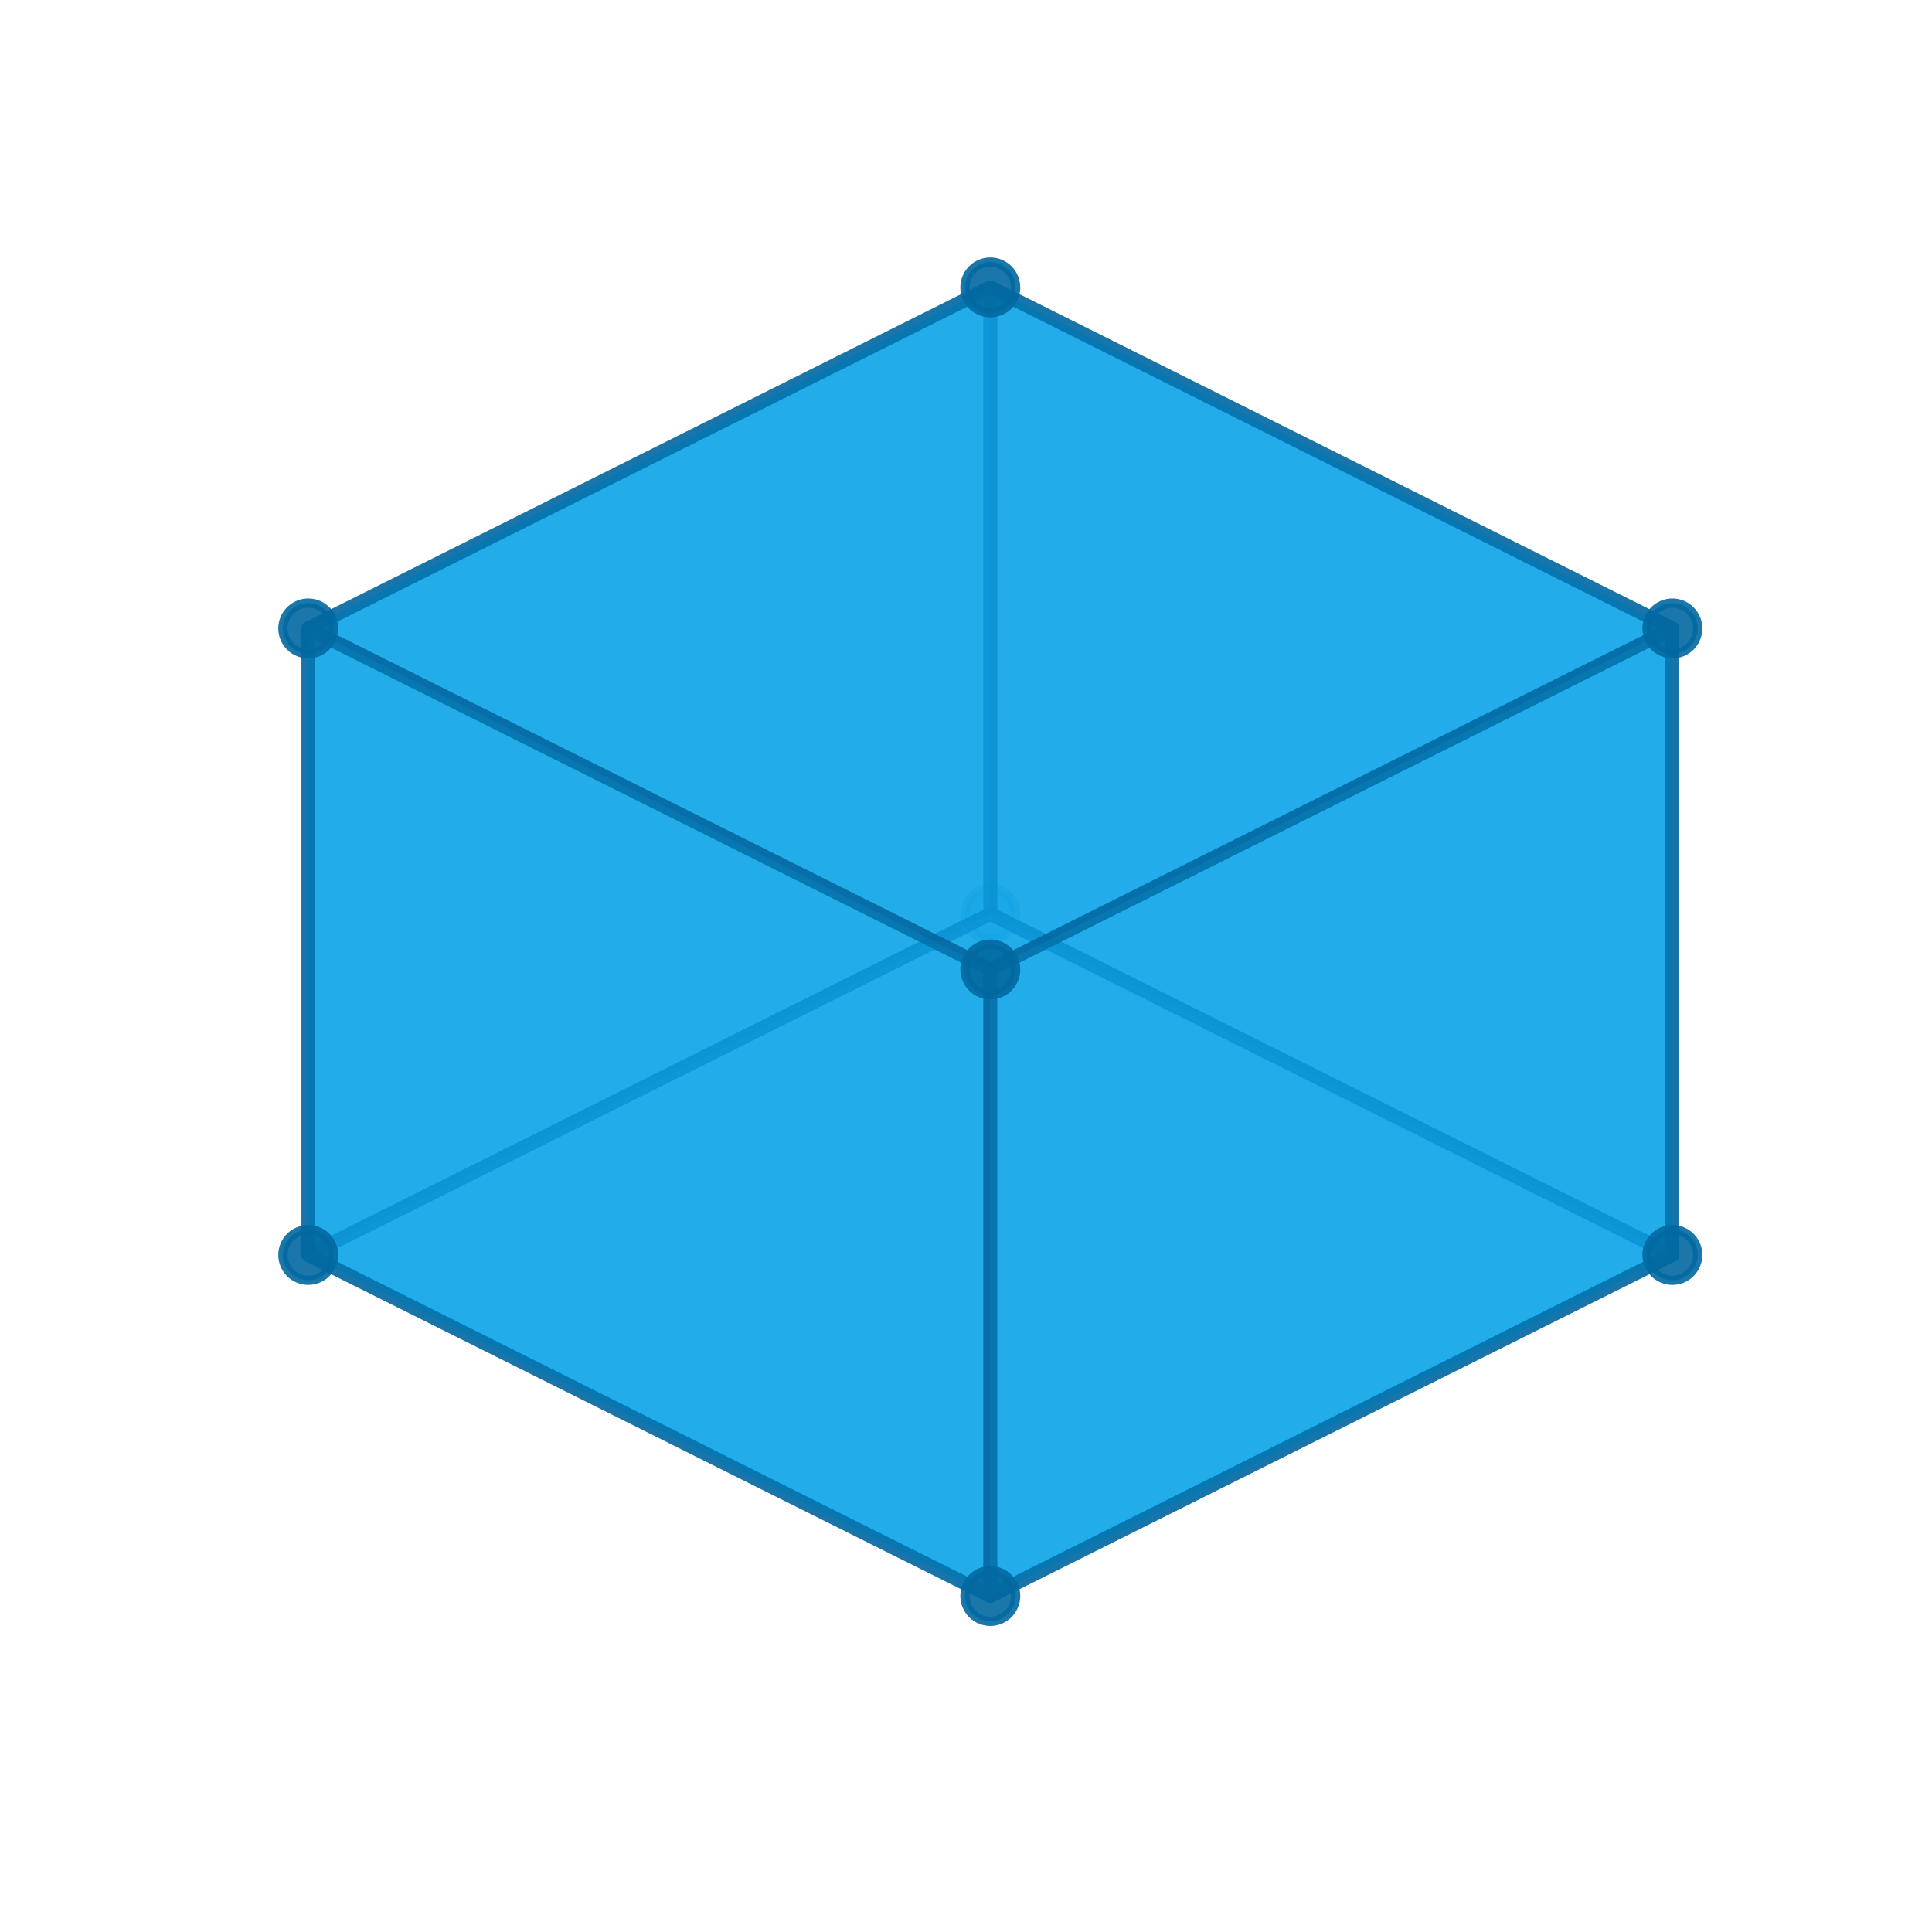
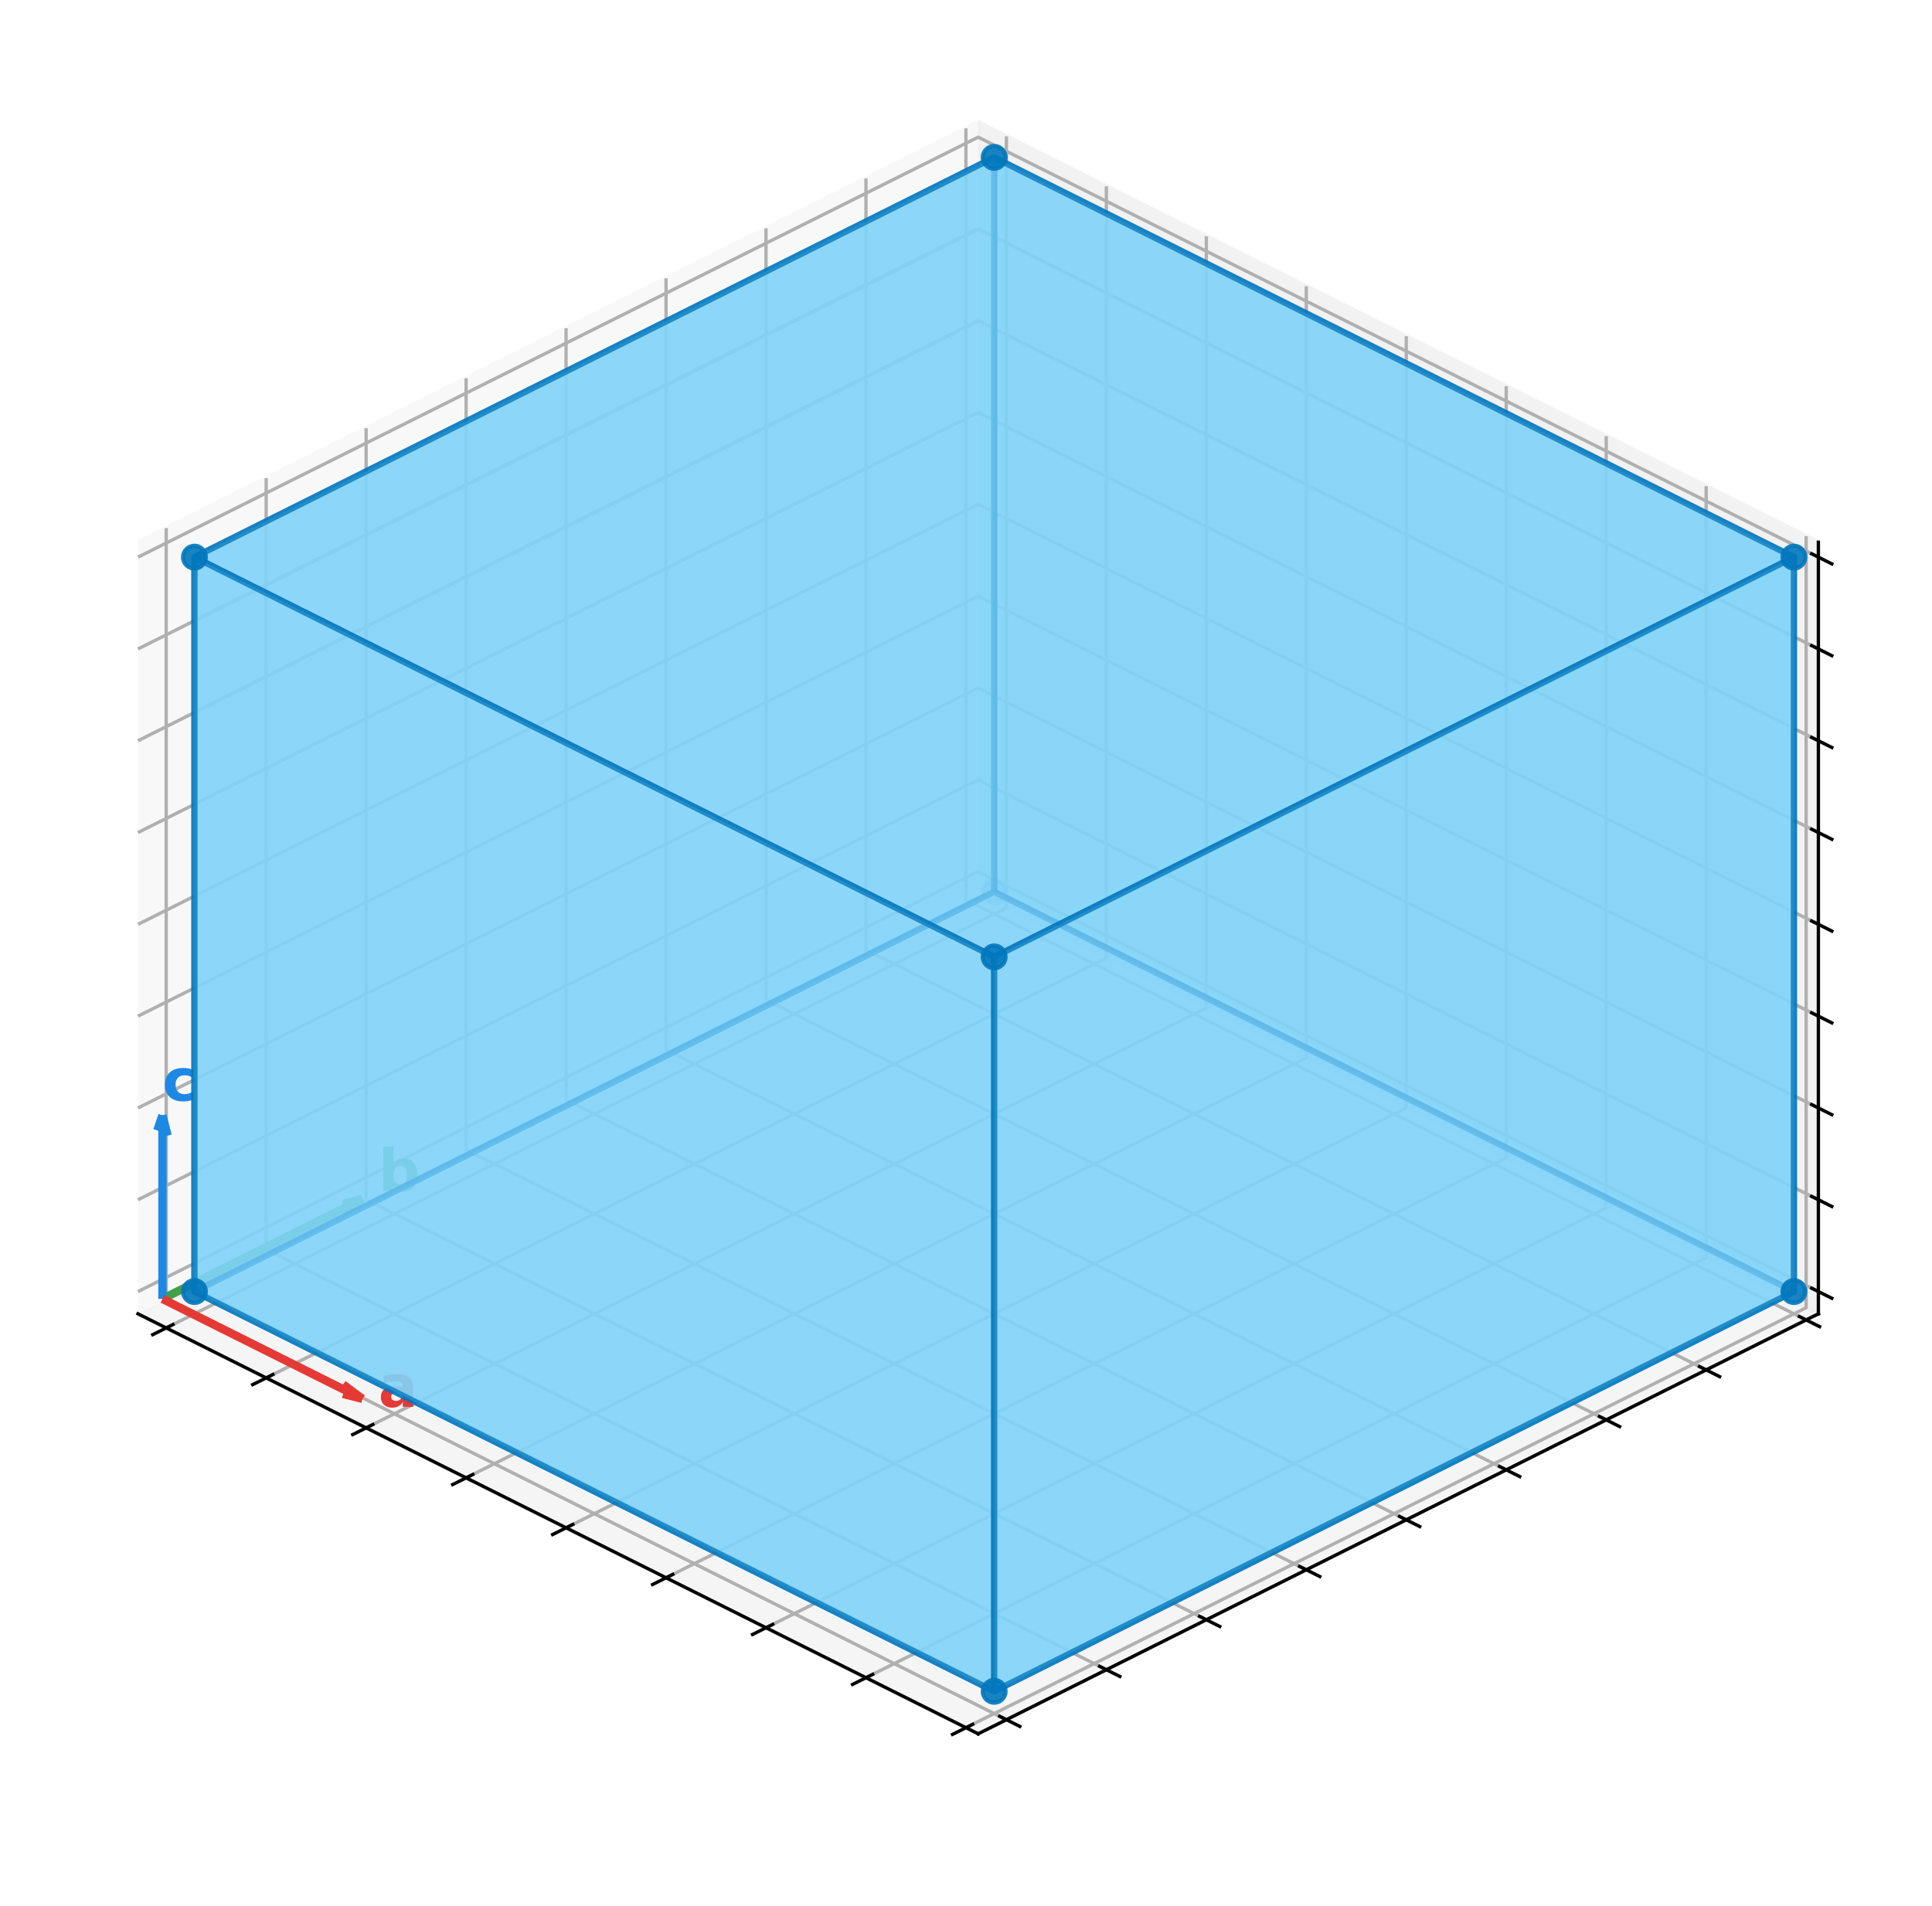
- <svg xmlns="http://www.w3.org/2000/svg" xmlns:xlink="http://www.w3.org/1999/xlink" width="208.8pt" height="208.8pt" viewBox="0 0 208.8 208.8" version="1.1">
+ <svg xmlns="http://www.w3.org/2000/svg" xmlns:xlink="http://www.w3.org/1999/xlink" width="464.059pt" height="457.92pt" viewBox="0 0 464.059 457.92" version="1.1">
  <defs>
    <style type="text/css">*{stroke-linejoin: round; stroke-linecap: butt}</style>
  </defs>
  <g id="figure_1">
    <g id="patch_1">
-       <path d="M 0 208.8  L 208.8 208.8  L 208.8 0  L 0 0  z " style="fill: #ffffff" />
+       <path d="M 0 457.92  L 464.059 457.92  L 464.059 0  L 0 0  z " style="fill: #ffffff" />
    </g>
    <g id="patch_2">
-       <path d="M 7.2 201.6  L 201.6 201.6  L 201.6 7.2  L 7.2 7.2  z " style="fill: #ffffff" />
+       <path d="M 7.2 450.72  L 450.72 450.72  L 450.72 7.2  L 7.2 7.2  z " style="fill: #ffffff" />
+     </g>
+     <g id="pane3d_1">
+       <g id="patch_3">
+         <path d="M 33.141 315.655  L 234.954 214.749  L 234.954 29.372  L 33.141 130.278  " style="fill: #f2f2f2; opacity: 0.5; stroke: #f2f2f2; stroke-linejoin: miter" />
+       </g>
+     </g>
+     <g id="pane3d_2">
+       <g id="patch_4">
+         <path d="M 234.954 214.749  L 436.766 315.655  L 436.766 130.278  L 234.954 29.372  " style="fill: #e6e6e6; opacity: 0.5; stroke: #e6e6e6; stroke-linejoin: miter" />
+       </g>
+     </g>
+     <g id="pane3d_3">
+       <g id="patch_5">
+         <path d="M 33.141 315.655  L 234.954 416.561  L 436.766 315.655  L 234.954 214.749  " style="fill: #ececec; opacity: 0.5; stroke: #ececec; stroke-linejoin: miter" />
+       </g>
+     </g>
+     <g id="grid3d_1">
+       <g id="Line3DCollection_1">
+         <path d="M 39.922 319.045  L 241.734 218.139  L 241.734 32.763  " style="fill: none; stroke: #b0b0b0; stroke-width: 0.8" />
+         <path d="M 63.934 331.051  L 265.746 230.145  L 265.746 44.769  " style="fill: none; stroke: #b0b0b0; stroke-width: 0.8" />
+         <path d="M 87.945 343.057  L 289.757 242.151  L 289.757 56.774  " style="fill: none; stroke: #b0b0b0; stroke-width: 0.8" />
+         <path d="M 111.957 355.062  L 313.769 254.156  L 313.769 68.78  " style="fill: none; stroke: #b0b0b0; stroke-width: 0.8" />
+         <path d="M 135.968 367.068  L 337.78 266.162  L 337.78 80.786  " style="fill: none; stroke: #b0b0b0; stroke-width: 0.8" />
+         <path d="M 159.98 379.074  L 361.792 278.168  L 361.792 92.792  " style="fill: none; stroke: #b0b0b0; stroke-width: 0.8" />
+         <path d="M 183.991 391.08  L 385.804 290.174  L 385.804 104.797  " style="fill: none; stroke: #b0b0b0; stroke-width: 0.8" />
+         <path d="M 208.003 403.085  L 409.815 302.179  L 409.815 116.803  " style="fill: none; stroke: #b0b0b0; stroke-width: 0.8" />
+         <path d="M 232.015 415.091  L 433.827 314.185  L 433.827 128.809  " style="fill: none; stroke: #b0b0b0; stroke-width: 0.8" />
+       </g>
+     </g>
+     <g id="grid3d_2">
+       <g id="Line3DCollection_2">
+         <path d="M 39.922 126.888  L 39.922 312.264  L 241.734 413.17  " style="fill: none; stroke: #b0b0b0; stroke-width: 0.8" />
+         <path d="M 63.934 114.882  L 63.934 300.258  L 265.746 401.164  " style="fill: none; stroke: #b0b0b0; stroke-width: 0.8" />
+         <path d="M 87.945 102.876  L 87.945 288.253  L 289.757 389.159  " style="fill: none; stroke: #b0b0b0; stroke-width: 0.8" />
+         <path d="M 111.957 90.871  L 111.957 276.247  L 313.769 377.153  " style="fill: none; stroke: #b0b0b0; stroke-width: 0.8" />
+         <path d="M 135.968 78.865  L 135.968 264.241  L 337.78 365.147  " style="fill: none; stroke: #b0b0b0; stroke-width: 0.8" />
+         <path d="M 159.98 66.859  L 159.98 252.235  L 361.792 353.141  " style="fill: none; stroke: #b0b0b0; stroke-width: 0.8" />
+         <path d="M 183.991 54.853  L 183.991 240.23  L 385.804 341.136  " style="fill: none; stroke: #b0b0b0; stroke-width: 0.8" />
+         <path d="M 208.003 42.848  L 208.003 228.224  L 409.815 329.13  " style="fill: none; stroke: #b0b0b0; stroke-width: 0.8" />
+         <path d="M 232.015 30.842  L 232.015 216.218  L 433.827 317.124  " style="fill: none; stroke: #b0b0b0; stroke-width: 0.8" />
+       </g>
+     </g>
+     <g id="grid3d_3">
+       <g id="Line3DCollection_3">
+         <path d="M 436.766 310.308  L 234.954 209.402  L 33.141 310.308  " style="fill: none; stroke: #b0b0b0; stroke-width: 0.8" />
+         <path d="M 436.766 288.252  L 234.954 187.346  L 33.141 288.252  " style="fill: none; stroke: #b0b0b0; stroke-width: 0.8" />
+         <path d="M 436.766 266.196  L 234.954 165.29  L 33.141 266.196  " style="fill: none; stroke: #b0b0b0; stroke-width: 0.8" />
+         <path d="M 436.766 244.14  L 234.954 143.234  L 33.141 244.14  " style="fill: none; stroke: #b0b0b0; stroke-width: 0.8" />
+         <path d="M 436.766 222.084  L 234.954 121.178  L 33.141 222.084  " style="fill: none; stroke: #b0b0b0; stroke-width: 0.8" />
+         <path d="M 436.766 200.028  L 234.954 99.122  L 33.141 200.028  " style="fill: none; stroke: #b0b0b0; stroke-width: 0.8" />
+         <path d="M 436.766 177.972  L 234.954 77.066  L 33.141 177.972  " style="fill: none; stroke: #b0b0b0; stroke-width: 0.8" />
+         <path d="M 436.766 155.916  L 234.954 55.01  L 33.141 155.916  " style="fill: none; stroke: #b0b0b0; stroke-width: 0.8" />
+         <path d="M 436.766 133.86  L 234.954 32.954  L 33.141 133.86  " style="fill: none; stroke: #b0b0b0; stroke-width: 0.8" />
+       </g>
+     </g>
+     <g id="axis3d_1">
+       <g id="line2d_1">
+         <path d="M 33.141 315.655  L 234.954 416.561  " style="fill: none; stroke: #000000; stroke-width: 0.8; stroke-linecap: square" />
+       </g>
+       <g id="xtick_1">
+         <g id="line2d_2">
+           <path d="M 41.537 318.238  L 36.693 320.66  " style="fill: none; stroke: #000000; stroke-width: 0.8; stroke-linecap: square" />
+         </g>
+       </g>
+       <g id="xtick_2">
+         <g id="line2d_3">
+           <path d="M 65.548 330.244  L 60.705 332.665  " style="fill: none; stroke: #000000; stroke-width: 0.8; stroke-linecap: square" />
+         </g>
+       </g>
+       <g id="xtick_3">
+         <g id="line2d_4">
+           <path d="M 89.56 342.249  L 84.716 344.671  " style="fill: none; stroke: #000000; stroke-width: 0.8; stroke-linecap: square" />
+         </g>
+       </g>
+       <g id="xtick_4">
+         <g id="line2d_5">
+           <path d="M 113.571 354.255  L 108.728 356.677  " style="fill: none; stroke: #000000; stroke-width: 0.8; stroke-linecap: square" />
+         </g>
+       </g>
+       <g id="xtick_5">
+         <g id="line2d_6">
+           <path d="M 137.583 366.261  L 132.739 368.683  " style="fill: none; stroke: #000000; stroke-width: 0.8; stroke-linecap: square" />
+         </g>
+       </g>
+       <g id="xtick_6">
+         <g id="line2d_7">
+           <path d="M 161.594 378.267  L 156.751 380.688  " style="fill: none; stroke: #000000; stroke-width: 0.8; stroke-linecap: square" />
+         </g>
+       </g>
+       <g id="xtick_7">
+         <g id="line2d_8">
+           <path d="M 185.606 390.272  L 180.762 392.694  " style="fill: none; stroke: #000000; stroke-width: 0.8; stroke-linecap: square" />
+         </g>
+       </g>
+       <g id="xtick_8">
+         <g id="line2d_9">
+           <path d="M 209.617 402.278  L 204.774 404.7  " style="fill: none; stroke: #000000; stroke-width: 0.8; stroke-linecap: square" />
+         </g>
+       </g>
+       <g id="xtick_9">
+         <g id="line2d_10">
+           <path d="M 233.629 414.284  L 228.786 416.706  " style="fill: none; stroke: #000000; stroke-width: 0.8; stroke-linecap: square" />
+         </g>
+       </g>
+     </g>
+     <g id="axis3d_2">
+       <g id="line2d_11">
+         <path d="M 436.766 315.655  L 234.954 416.561  " style="fill: none; stroke: #000000; stroke-width: 0.8; stroke-linecap: square" />
+       </g>
+       <g id="xtick_10">
+         <g id="line2d_12">
+           <path d="M 240.12 412.363  L 244.963 414.785  " style="fill: none; stroke: #000000; stroke-width: 0.8; stroke-linecap: square" />
+         </g>
+       </g>
+       <g id="xtick_11">
+         <g id="line2d_13">
+           <path d="M 264.131 400.357  L 268.975 402.779  " style="fill: none; stroke: #000000; stroke-width: 0.8; stroke-linecap: square" />
+         </g>
+       </g>
+       <g id="xtick_12">
+         <g id="line2d_14">
+           <path d="M 288.143 388.351  L 292.986 390.773  " style="fill: none; stroke: #000000; stroke-width: 0.8; stroke-linecap: square" />
+         </g>
+       </g>
+       <g id="xtick_13">
+         <g id="line2d_15">
+           <path d="M 312.154 376.346  L 316.998 378.767  " style="fill: none; stroke: #000000; stroke-width: 0.8; stroke-linecap: square" />
+         </g>
+       </g>
+       <g id="xtick_14">
+         <g id="line2d_16">
+           <path d="M 336.166 364.34  L 341.009 366.762  " style="fill: none; stroke: #000000; stroke-width: 0.8; stroke-linecap: square" />
+         </g>
+       </g>
+       <g id="xtick_15">
+         <g id="line2d_17">
+           <path d="M 360.178 352.334  L 365.021 354.756  " style="fill: none; stroke: #000000; stroke-width: 0.8; stroke-linecap: square" />
+         </g>
+       </g>
+       <g id="xtick_16">
+         <g id="line2d_18">
+           <path d="M 384.189 340.328  L 389.033 342.75  " style="fill: none; stroke: #000000; stroke-width: 0.8; stroke-linecap: square" />
+         </g>
+       </g>
+       <g id="xtick_17">
+         <g id="line2d_19">
+           <path d="M 408.201 328.323  L 413.044 330.744  " style="fill: none; stroke: #000000; stroke-width: 0.8; stroke-linecap: square" />
+         </g>
+       </g>
+       <g id="xtick_18">
+         <g id="line2d_20">
+           <path d="M 432.212 316.317  L 437.056 318.739  " style="fill: none; stroke: #000000; stroke-width: 0.8; stroke-linecap: square" />
+         </g>
+       </g>
+     </g>
+     <g id="axis3d_3">
+       <g id="line2d_21">
+         <path d="M 436.766 315.655  L 436.766 130.278  " style="fill: none; stroke: #000000; stroke-width: 0.8; stroke-linecap: square" />
+       </g>
+       <g id="xtick_19">
+         <g id="line2d_22">
+           <path d="M 435.151 309.501  L 439.995 311.923  " style="fill: none; stroke: #000000; stroke-width: 0.8; stroke-linecap: square" />
+         </g>
+       </g>
+       <g id="xtick_20">
+         <g id="line2d_23">
+           <path d="M 435.151 287.445  L 439.995 289.867  " style="fill: none; stroke: #000000; stroke-width: 0.8; stroke-linecap: square" />
+         </g>
+       </g>
+       <g id="xtick_21">
+         <g id="line2d_24">
+           <path d="M 435.151 265.389  L 439.995 267.811  " style="fill: none; stroke: #000000; stroke-width: 0.8; stroke-linecap: square" />
+         </g>
+       </g>
+       <g id="xtick_22">
+         <g id="line2d_25">
+           <path d="M 435.151 243.333  L 439.995 245.755  " style="fill: none; stroke: #000000; stroke-width: 0.8; stroke-linecap: square" />
+         </g>
+       </g>
+       <g id="xtick_23">
+         <g id="line2d_26">
+           <path d="M 435.151 221.277  L 439.995 223.699  " style="fill: none; stroke: #000000; stroke-width: 0.8; stroke-linecap: square" />
+         </g>
+       </g>
+       <g id="xtick_24">
+         <g id="line2d_27">
+           <path d="M 435.151 199.221  L 439.995 201.643  " style="fill: none; stroke: #000000; stroke-width: 0.8; stroke-linecap: square" />
+         </g>
+       </g>
+       <g id="xtick_25">
+         <g id="line2d_28">
+           <path d="M 435.151 177.165  L 439.995 179.587  " style="fill: none; stroke: #000000; stroke-width: 0.8; stroke-linecap: square" />
+         </g>
+       </g>
+       <g id="xtick_26">
+         <g id="line2d_29">
+           <path d="M 435.151 155.109  L 439.995 157.531  " style="fill: none; stroke: #000000; stroke-width: 0.8; stroke-linecap: square" />
+         </g>
+       </g>
+       <g id="xtick_27">
+         <g id="line2d_30">
+           <path d="M 435.151 133.053  L 439.995 135.475  " style="fill: none; stroke: #000000; stroke-width: 0.8; stroke-linecap: square" />
+         </g>
+       </g>
    </g>
    <g id="axes_1">
      <g id="Path3DCollection_1">
        <defs>
-           <path id="m664a18e1d8" d="M 0 2.739  C 0.726 2.739 1.423 2.45 1.936 1.936  C 2.45 1.423 2.739 0.726 2.739 0  C 2.739 -0.726 2.45 -1.423 1.936 -1.936  C 1.423 -2.45 0.726 -2.739 0 -2.739  C -0.726 -2.739 -1.423 -2.45 -1.936 -1.936  C -2.45 -1.423 -2.739 -0.726 -2.739 0  C -2.739 0.726 -2.45 1.423 -1.936 1.936  C -1.423 2.45 -0.726 2.739 0 2.739  z " style="stroke: #0369a1; stroke-opacity: 0.3" />
+           <path id="mf3632f4afc" d="M 0 2.739  C 0.726 2.739 1.423 2.45 1.936 1.936  C 2.45 1.423 2.739 0.726 2.739 0  C 2.739 -0.726 2.45 -1.423 1.936 -1.936  C 1.423 -2.45 0.726 -2.739 0 -2.739  C -0.726 -2.739 -1.423 -2.45 -1.936 -1.936  C -2.45 -1.423 -2.739 -0.726 -2.739 0  C -2.739 0.726 -2.45 1.423 -1.936 1.936  C -1.423 2.45 -0.726 2.739 0 2.739  z " style="stroke: #0277bd; stroke-opacity: 0.3" />
        </defs>
-         <g clip-path="url(#p2feb3d900b)">
-           <use xlink:href="#m664a18e1d8" x="107.027" y="98.771" style="fill: #0369a1; fill-opacity: 0.3; stroke: #0369a1; stroke-opacity: 0.3" />
-         </g>
+         <g clip-path="url(#p8050da44aa)">
+           <use xlink:href="#mf3632f4afc" x="238.795" y="214.262" style="fill: #0277bd; fill-opacity: 0.3; stroke: #0277bd; stroke-opacity: 0.3" />
+         </g>
+       </g>
+       <g id="text_1">
+         <g style="fill: #e53935" transform="translate(90.88434 338.0052) scale(0.14 -0.14)">
+           <defs>
+             <path id="DejaVuSans-Bold-61" d="M 2106 1575  Q 1756 1575 1579 1456  Q 1403 1338 1403 1106  Q 1403 894 1545 773  Q 1688 653 1941 653  Q 2256 653 2472 879  Q 2688 1106 2688 1447  L 2688 1575  L 2106 1575  z M 3816 1997  L 3816 0  L 2688 0  L 2688 519  Q 2463 200 2181 54  Q 1900 -91 1497 -91  Q 953 -91 614 226  Q 275 544 275 1050  Q 275 1666 698 1953  Q 1122 2241 2028 2241  L 2688 2241  L 2688 2328  Q 2688 2594 2478 2717  Q 2269 2841 1825 2841  Q 1466 2841 1156 2769  Q 847 2697 581 2553  L 581 3406  Q 941 3494 1303 3539  Q 1666 3584 2028 3584  Q 2975 3584 3395 3211  Q 3816 2838 3816 1997  z " transform="scale(0.015625)" />
+           </defs>
+           <use xlink:href="#DejaVuSans-Bold-61" />
+         </g>
+       </g>
+       <g id="text_2">
+         <g style="fill: #43a047" transform="translate(90.88434 286.1403) scale(0.14 -0.14)">
+           <defs>
+             <path id="DejaVuSans-Bold-62" d="M 2400 722  Q 2759 722 2948 984  Q 3138 1247 3138 1747  Q 3138 2247 2948 2509  Q 2759 2772 2400 2772  Q 2041 2772 1848 2508  Q 1656 2244 1656 1747  Q 1656 1250 1848 986  Q 2041 722 2400 722  z M 1656 2988  Q 1888 3294 2169 3439  Q 2450 3584 2816 3584  Q 3463 3584 3878 3070  Q 4294 2556 4294 1747  Q 4294 938 3878 423  Q 3463 -91 2816 -91  Q 2450 -91 2169 54  Q 1888 200 1656 506  L 1656 0  L 538 0  L 538 4863  L 1656 4863  L 1656 2988  z " transform="scale(0.015625)" />
+           </defs>
+           <use xlink:href="#DejaVuSans-Bold-62" />
+         </g>
+       </g>
+       <g id="text_3">
+         <g style="fill: #1e88e5" transform="translate(39.01944 264.4318) scale(0.14 -0.14)">
+           <defs>
+             <path id="DejaVuSans-Bold-63" d="M 3366 3391  L 3366 2478  Q 3138 2634 2908 2709  Q 2678 2784 2431 2784  Q 1963 2784 1702 2511  Q 1441 2238 1441 1747  Q 1441 1256 1702 982  Q 1963 709 2431 709  Q 2694 709 2930 787  Q 3166 866 3366 1019  L 3366 103  Q 3103 6 2833 -42  Q 2563 -91 2291 -91  Q 1344 -91 809 395  Q 275 881 275 1747  Q 275 2613 809 3098  Q 1344 3584 2291 3584  Q 2566 3584 2833 3536  Q 3100 3488 3366 3391  z " transform="scale(0.015625)" />
+           </defs>
+           <use xlink:href="#DejaVuSans-Bold-63" />
+         </g>
+       </g>
+       <g id="Line3DCollection_4">
+         <path d="M 87.042 288.061  L 39.019 312.073  " clip-path="url(#p8050da44aa)" style="fill: none; stroke: #43a047; stroke-width: 2" />
+         <path d="M 87.042 288.061  L 82.404 291.522  " clip-path="url(#p8050da44aa)" style="fill: none; stroke: #43a047; stroke-width: 2" />
+         <path d="M 87.042 288.061  L 82.404 289.239  " clip-path="url(#p8050da44aa)" style="fill: none; stroke: #43a047; stroke-width: 2" />
+       </g>
+       <g id="Line3DCollection_5">
+         <path d="M 39.019 267.961  L 39.019 312.073  " clip-path="url(#p8050da44aa)" style="fill: none; stroke: #1e88e5; stroke-width: 2" />
+         <path d="M 39.019 267.961  L 37.777 271.6  " clip-path="url(#p8050da44aa)" style="fill: none; stroke: #1e88e5; stroke-width: 2" />
+         <path d="M 39.019 267.961  L 40.262 272.843  " clip-path="url(#p8050da44aa)" style="fill: none; stroke: #1e88e5; stroke-width: 2" />
+       </g>
+       <g id="Line3DCollection_6">
+         <path d="M 87.042 336.084  L 39.019 312.073  " clip-path="url(#p8050da44aa)" style="fill: none; stroke: #e53935; stroke-width: 2" />
+         <path d="M 87.042 336.084  L 82.404 334.907  " clip-path="url(#p8050da44aa)" style="fill: none; stroke: #e53935; stroke-width: 2" />
+         <path d="M 87.042 336.084  L 82.404 332.623  " clip-path="url(#p8050da44aa)" style="fill: none; stroke: #e53935; stroke-width: 2" />
      </g>
      <g id="Poly3DCollection_1">
-         <path d="M 180.741 67.918  L 180.741 135.628  L 107.027 98.771  L 107.027 31.061  z " clip-path="url(#p2feb3d900b)" style="fill: #0ea5e9; fill-opacity: 0.7; stroke: #0369a1; stroke-opacity: 0.7; stroke-width: 1.5" />
-         <path d="M 107.027 31.061  L 107.027 98.771  L 33.313 135.628  L 33.313 67.918  z " clip-path="url(#p2feb3d900b)" style="fill: #0ea5e9; fill-opacity: 0.7; stroke: #0369a1; stroke-opacity: 0.7; stroke-width: 1.5" />
-         <path d="M 107.027 98.771  L 180.741 135.628  L 107.027 172.485  L 33.313 135.628  z " clip-path="url(#p2feb3d900b)" style="fill: #0ea5e9; fill-opacity: 0.7; stroke: #0369a1; stroke-opacity: 0.7; stroke-width: 1.5" />
-         <path d="M 107.027 104.775  L 180.741 67.918  L 107.027 31.061  L 33.313 67.918  z " clip-path="url(#p2feb3d900b)" style="fill: #0ea5e9; fill-opacity: 0.7; stroke: #0369a1; stroke-opacity: 0.7; stroke-width: 1.5" />
-         <path d="M 33.313 135.628  L 107.027 172.485  L 107.027 104.775  L 33.313 67.918  z " clip-path="url(#p2feb3d900b)" style="fill: #0ea5e9; fill-opacity: 0.7; stroke: #0369a1; stroke-opacity: 0.7; stroke-width: 1.5" />
-         <path d="M 107.027 172.485  L 180.741 135.628  L 180.741 67.918  L 107.027 104.775  z " clip-path="url(#p2feb3d900b)" style="fill: #0ea5e9; fill-opacity: 0.7; stroke: #0369a1; stroke-opacity: 0.7; stroke-width: 1.5" />
+         <path d="M 430.888 133.86  L 430.888 310.308  L 238.795 214.262  L 238.795 37.814  z " clip-path="url(#p8050da44aa)" style="fill: #81d4fa; fill-opacity: 0.7; stroke: #0277bd; stroke-opacity: 0.7; stroke-width: 1.5" />
+         <path d="M 238.795 37.814  L 238.795 214.262  L 46.703 310.308  L 46.703 133.86  z " clip-path="url(#p8050da44aa)" style="fill: #81d4fa; fill-opacity: 0.7; stroke: #0277bd; stroke-opacity: 0.7; stroke-width: 1.5" />
+         <path d="M 238.795 214.262  L 430.888 310.308  L 238.795 406.354  L 46.703 310.308  z " clip-path="url(#p8050da44aa)" style="fill: #81d4fa; fill-opacity: 0.7; stroke: #0277bd; stroke-opacity: 0.7; stroke-width: 1.5" />
+         <path d="M 238.795 229.906  L 430.888 133.86  L 238.795 37.814  L 46.703 133.86  z " clip-path="url(#p8050da44aa)" style="fill: #81d4fa; fill-opacity: 0.7; stroke: #0277bd; stroke-opacity: 0.7; stroke-width: 1.5" />
+         <path d="M 46.703 310.308  L 238.795 406.354  L 238.795 229.906  L 46.703 133.86  z " clip-path="url(#p8050da44aa)" style="fill: #81d4fa; fill-opacity: 0.7; stroke: #0277bd; stroke-opacity: 0.7; stroke-width: 1.5" />
+         <path d="M 238.795 406.354  L 430.888 310.308  L 430.888 133.86  L 238.795 229.906  z " clip-path="url(#p8050da44aa)" style="fill: #81d4fa; fill-opacity: 0.7; stroke: #0277bd; stroke-opacity: 0.7; stroke-width: 1.5" />
      </g>
      <g id="Path3DCollection_2">
        <defs>
-           <path id="C0_0_3509bb9376" d="M 0 2.739  C 0.726 2.739 1.423 2.45 1.936 1.936  C 2.45 1.423 2.739 0.726 2.739 -0  C 2.739 -0.726 2.45 -1.423 1.936 -1.936  C 1.423 -2.45 0.726 -2.739 0 -2.739  C -0.726 -2.739 -1.423 -2.45 -1.936 -1.936  C -2.45 -1.423 -2.739 -0.726 -2.739 0  C -2.739 0.726 -2.45 1.423 -1.936 1.936  C -1.423 2.45 -0.726 2.739 0 2.739  z " />
+           <path id="C0_0_dac9fe6f90" d="M 0 2.739  C 0.726 2.739 1.423 2.45 1.936 1.936  C 2.45 1.423 2.739 0.726 2.739 -0  C 2.739 -0.726 2.45 -1.423 1.936 -1.936  C 1.423 -2.45 0.726 -2.739 0 -2.739  C -0.726 -2.739 -1.423 -2.45 -1.936 -1.936  C -2.45 -1.423 -2.739 -0.726 -2.739 0  C -2.739 0.726 -2.45 1.423 -1.936 1.936  C -1.423 2.45 -0.726 2.739 0 2.739  z " />
        </defs>
-         <g clip-path="url(#p2feb3d900b)">
-           <use xlink:href="#C0_0_3509bb9376" x="107.027" y="31.061" style="fill: #0369a1; fill-opacity: 0.9; stroke: #0369a1; stroke-opacity: 0.9" />
-         </g>
-         <g clip-path="url(#p2feb3d900b)">
-           <use xlink:href="#C0_0_3509bb9376" x="33.313" y="135.628" style="fill: #0369a1; fill-opacity: 0.9; stroke: #0369a1; stroke-opacity: 0.9" />
-         </g>
-         <g clip-path="url(#p2feb3d900b)">
-           <use xlink:href="#C0_0_3509bb9376" x="180.741" y="135.628" style="fill: #0369a1; fill-opacity: 0.9; stroke: #0369a1; stroke-opacity: 0.9" />
-         </g>
-         <g clip-path="url(#p2feb3d900b)">
-           <use xlink:href="#C0_0_3509bb9376" x="33.313" y="67.918" style="fill: #0369a1; fill-opacity: 0.9; stroke: #0369a1; stroke-opacity: 0.9" />
-         </g>
-         <g clip-path="url(#p2feb3d900b)">
-           <use xlink:href="#C0_0_3509bb9376" x="180.741" y="67.918" style="fill: #0369a1; fill-opacity: 0.9; stroke: #0369a1; stroke-opacity: 0.9" />
-         </g>
-         <g clip-path="url(#p2feb3d900b)">
-           <use xlink:href="#C0_0_3509bb9376" x="107.027" y="172.485" style="fill: #0369a1; fill-opacity: 0.9; stroke: #0369a1; stroke-opacity: 0.9" />
-         </g>
-         <g clip-path="url(#p2feb3d900b)">
-           <use xlink:href="#C0_0_3509bb9376" x="107.027" y="104.775" style="fill: #0369a1; fill-opacity: 0.9; stroke: #0369a1; stroke-opacity: 0.9" />
+         <g clip-path="url(#p8050da44aa)">
+           <use xlink:href="#C0_0_dac9fe6f90" x="238.795" y="37.814" style="fill: #0277bd; fill-opacity: 0.9; stroke: #0277bd; stroke-opacity: 0.9" />
+         </g>
+         <g clip-path="url(#p8050da44aa)">
+           <use xlink:href="#C0_0_dac9fe6f90" x="46.703" y="310.308" style="fill: #0277bd; fill-opacity: 0.9; stroke: #0277bd; stroke-opacity: 0.9" />
+         </g>
+         <g clip-path="url(#p8050da44aa)">
+           <use xlink:href="#C0_0_dac9fe6f90" x="430.888" y="310.308" style="fill: #0277bd; fill-opacity: 0.9; stroke: #0277bd; stroke-opacity: 0.9" />
+         </g>
+         <g clip-path="url(#p8050da44aa)">
+           <use xlink:href="#C0_0_dac9fe6f90" x="46.703" y="133.86" style="fill: #0277bd; fill-opacity: 0.9; stroke: #0277bd; stroke-opacity: 0.9" />
+         </g>
+         <g clip-path="url(#p8050da44aa)">
+           <use xlink:href="#C0_0_dac9fe6f90" x="430.888" y="133.86" style="fill: #0277bd; fill-opacity: 0.9; stroke: #0277bd; stroke-opacity: 0.9" />
+         </g>
+         <g clip-path="url(#p8050da44aa)">
+           <use xlink:href="#C0_0_dac9fe6f90" x="238.795" y="406.354" style="fill: #0277bd; fill-opacity: 0.9; stroke: #0277bd; stroke-opacity: 0.9" />
+         </g>
+         <g clip-path="url(#p8050da44aa)">
+           <use xlink:href="#C0_0_dac9fe6f90" x="238.795" y="229.906" style="fill: #0277bd; fill-opacity: 0.9; stroke: #0277bd; stroke-opacity: 0.9" />
        </g>
      </g>
    </g>
  </g>
  <defs>
-     <clipPath id="p2feb3d900b">
-       <rect x="7.2" y="7.2" width="194.4" height="194.4" />
+     <clipPath id="p8050da44aa">
+       <rect x="7.2" y="7.2" width="443.52" height="443.52" />
    </clipPath>
  </defs>
</svg>
